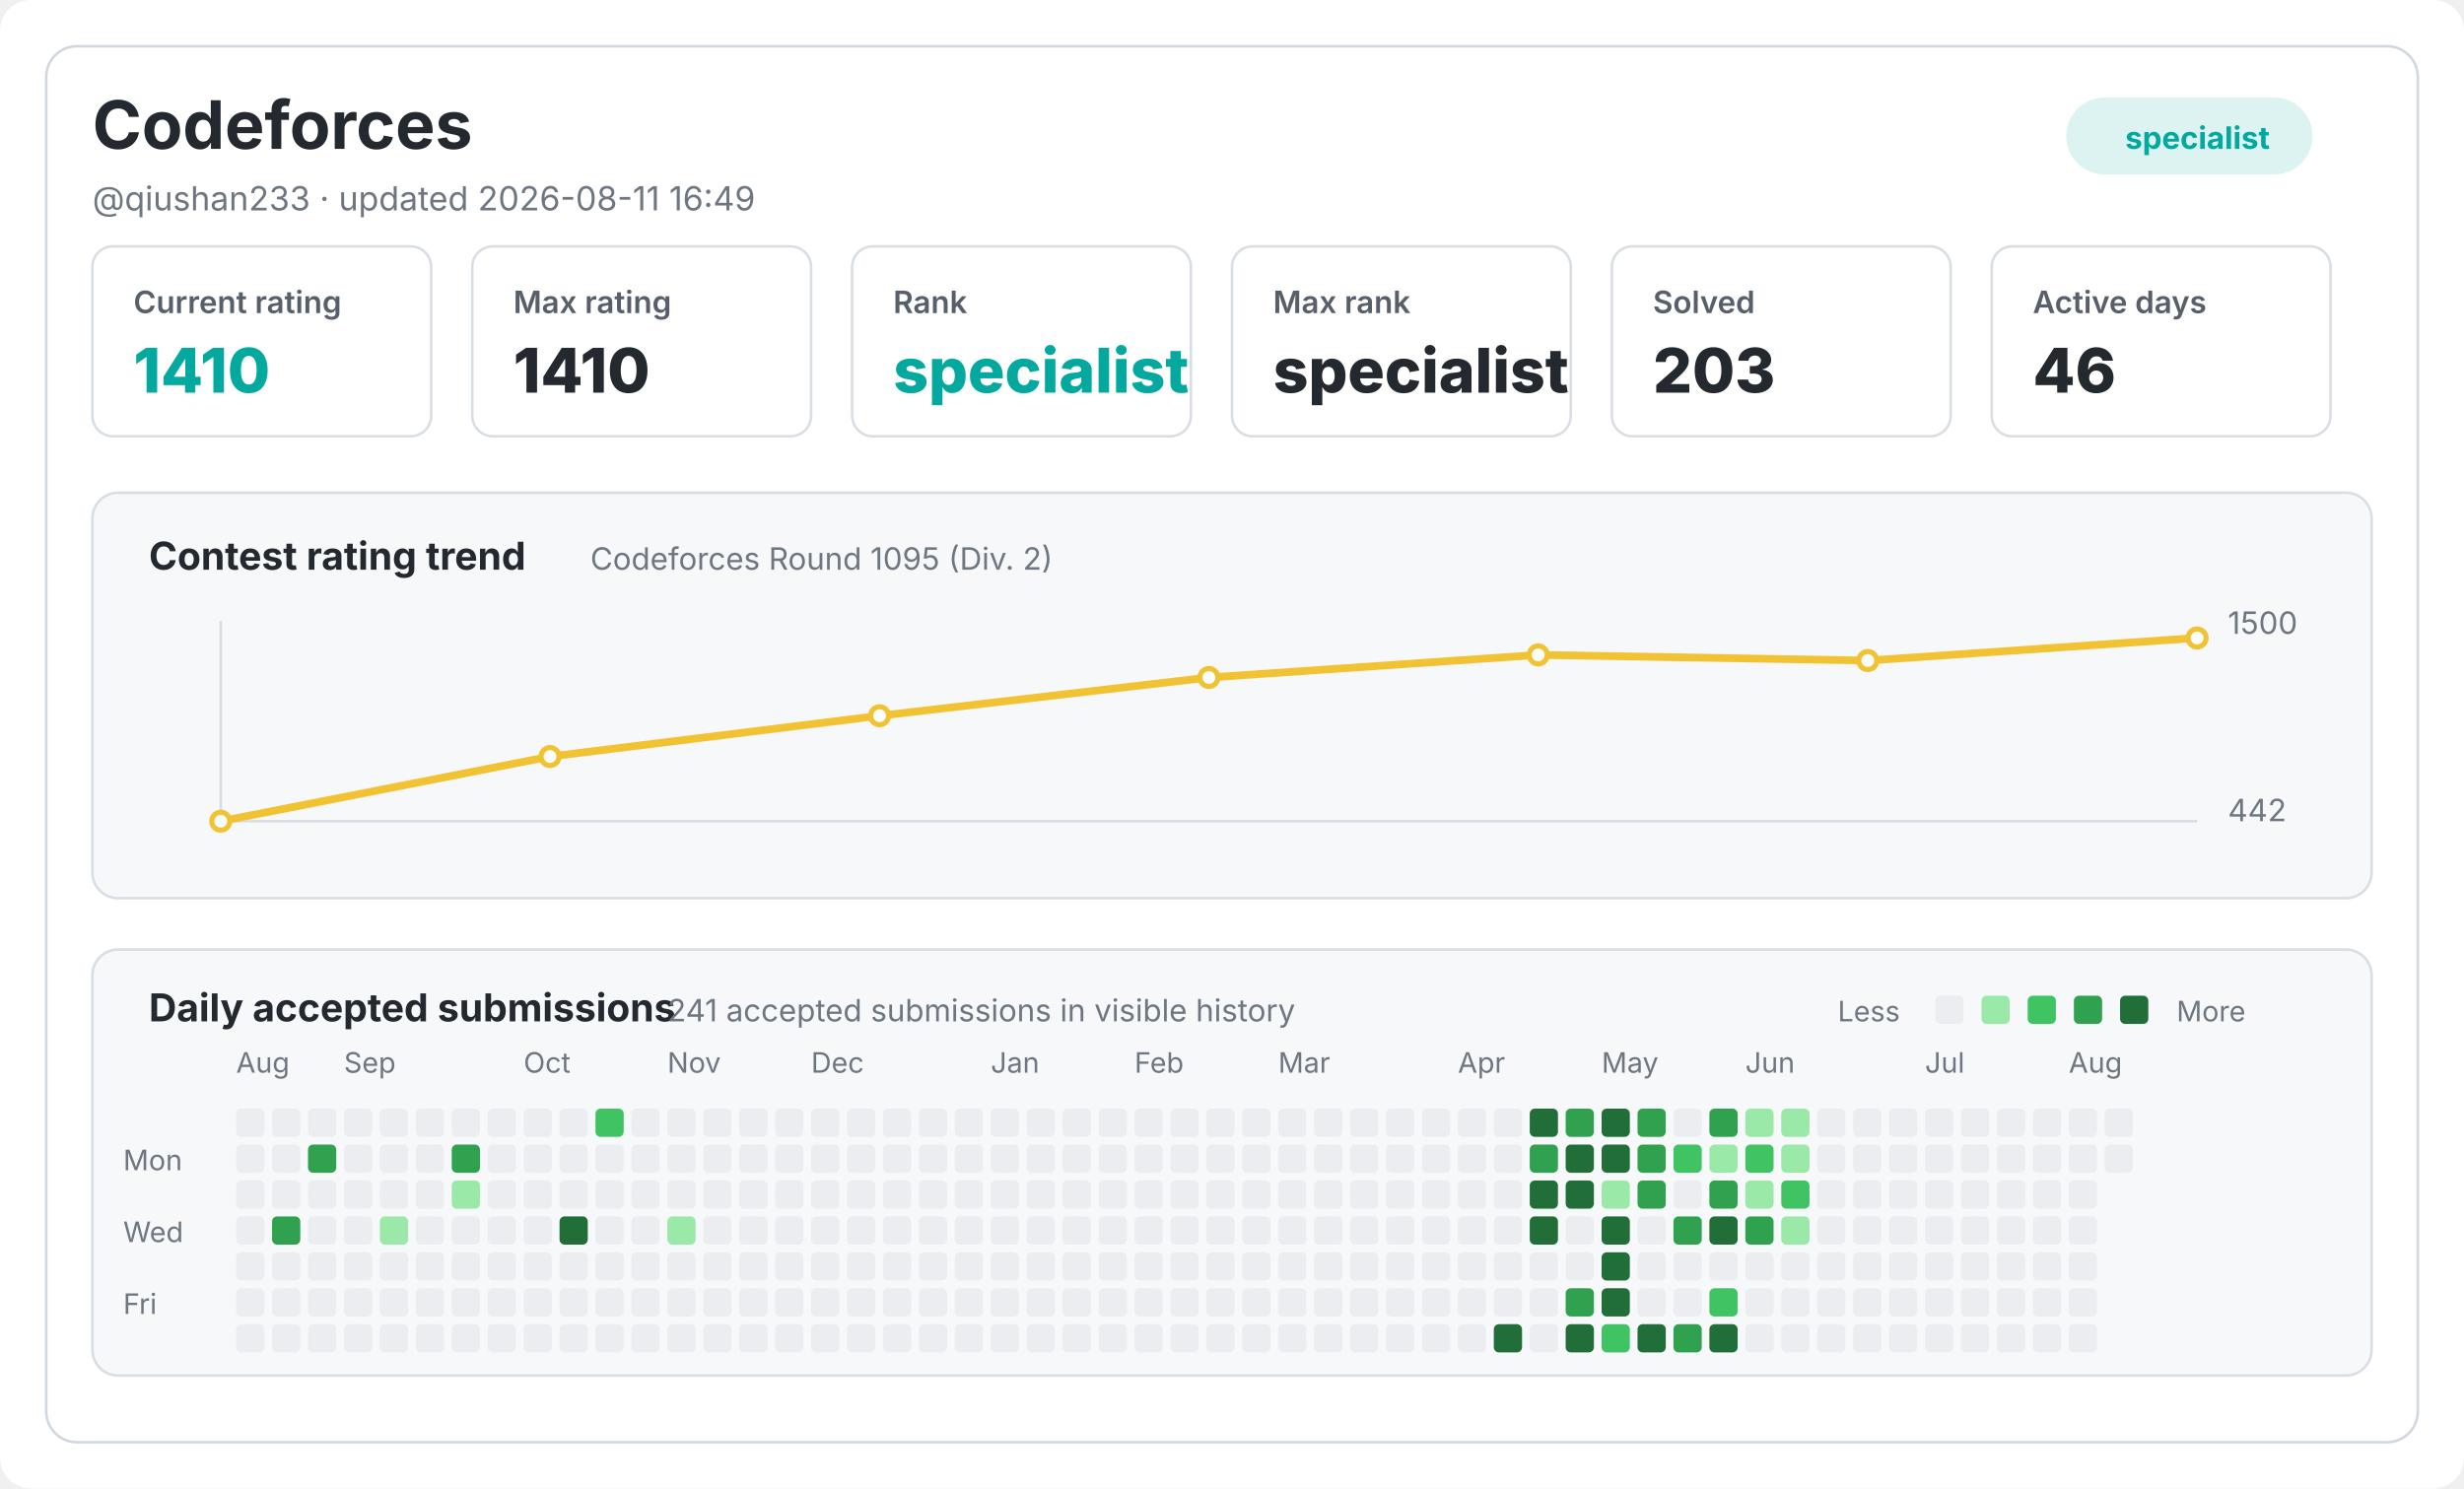
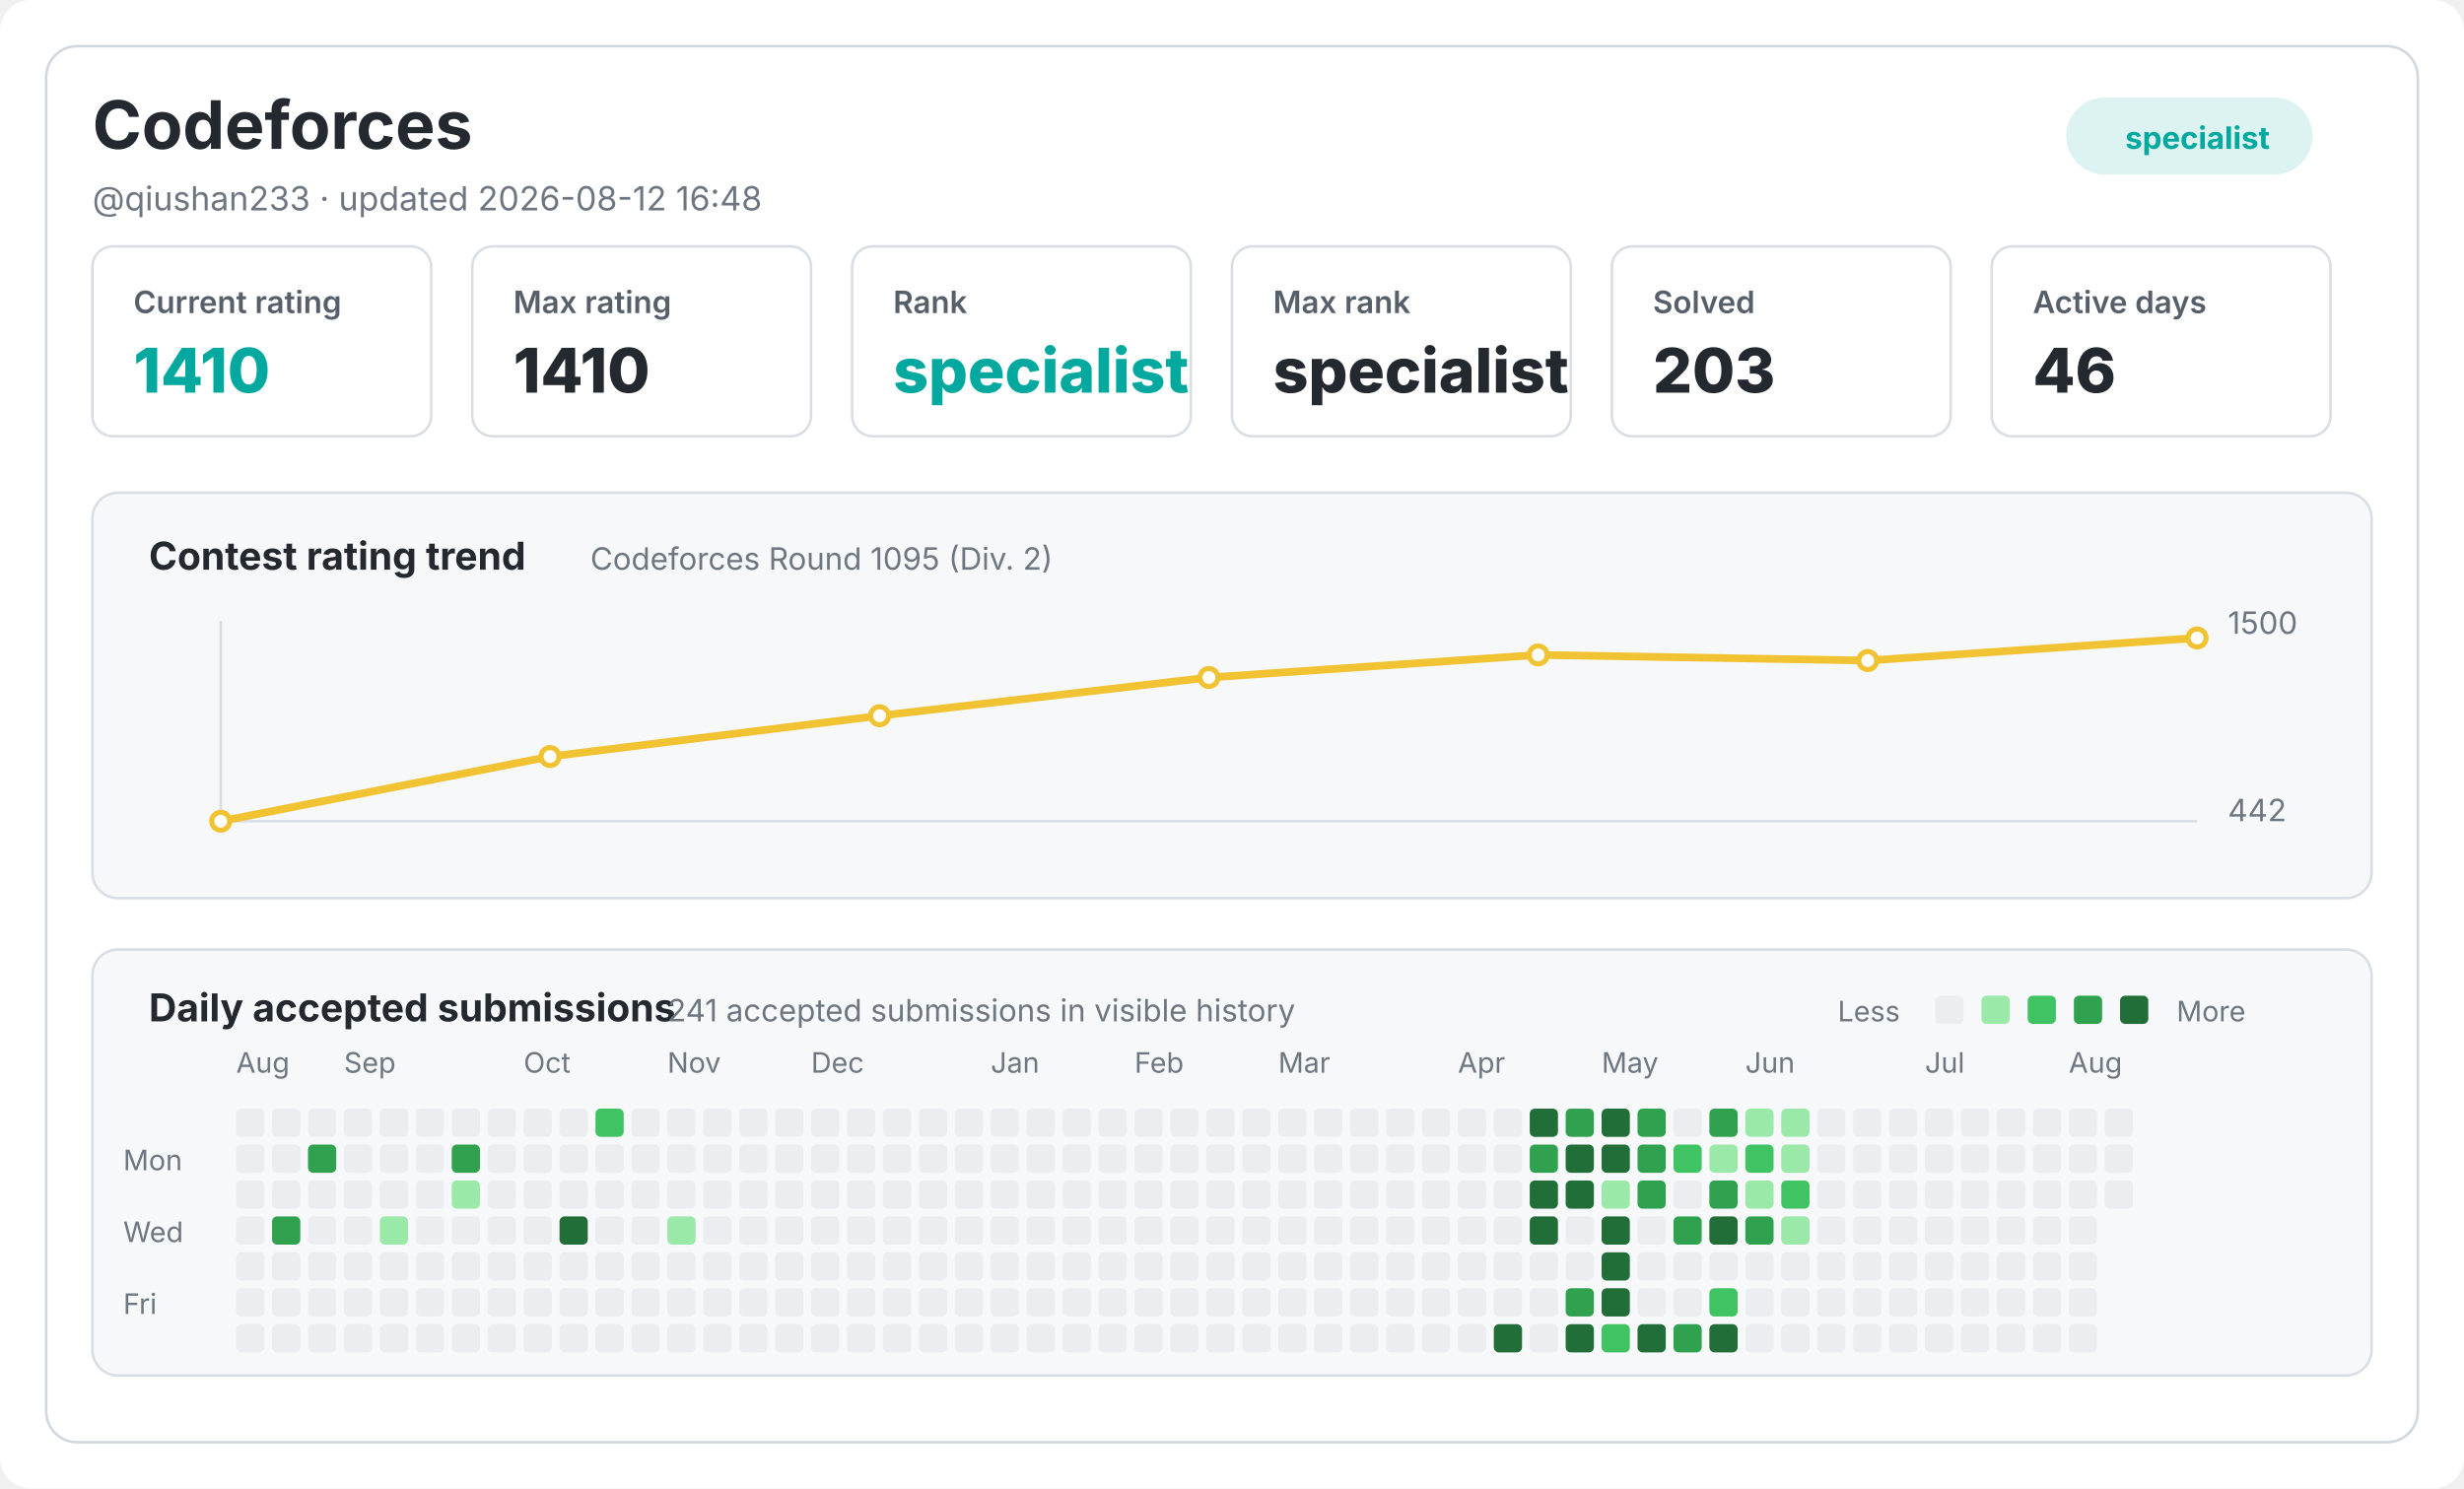
<svg xmlns="http://www.w3.org/2000/svg" width="960" height="580" viewBox="0 0 960 580" role="img" aria-label="Codeforces statistics for qiushan233">
  <style>
  .bg { fill: #ffffff; }
  .shell { fill: #ffffff; stroke: #d0d7de; }
  .soft { fill: #f6f8fa; stroke: #d8dee4; }
  .metric-card { fill: #ffffff; stroke: #d8dee4; }
  .title { font: 700 26px -apple-system,BlinkMacSystemFont,"Segoe UI",sans-serif; fill: #24292f; }
  .subtitle { font: 13px -apple-system,BlinkMacSystemFont,"Segoe UI",sans-serif; fill: #6e7781; }
  .section-title { font: 700 15px -apple-system,BlinkMacSystemFont,"Segoe UI",sans-serif; fill: #24292f; }
  .metric-label { font: 600 12px -apple-system,BlinkMacSystemFont,"Segoe UI",sans-serif; fill: #57606a; }
  .metric-value { font: 800 24px -apple-system,BlinkMacSystemFont,"Segoe UI",sans-serif; fill: #24292f; }
  .muted { font: 12px -apple-system,BlinkMacSystemFont,"Segoe UI",sans-serif; fill: #6e7781; }
  .small { font-size: 11px; }
  .rank { fill: #03a89e; }
  .grid { stroke: #d8dee4; stroke-width: 1; }
  .badge-bg { fill: #03a89e; opacity: 0.14; }
  .badge-text { font: 700 12px -apple-system,BlinkMacSystemFont,"Segoe UI",sans-serif; fill: #03a89e; }
  .heat-cell { cursor: default; transition: stroke 0.12s ease, stroke-width 0.12s ease; }
  .heat-cell:hover { stroke: #0969da; stroke-width: 1.5; }
</style>
  <rect class="bg" width="960" height="580" rx="12" />
  <rect class="shell" x="18" y="18" width="924" height="544" rx="12" />
  <text x="36" y="58" class="title">Codeforces</text>
-   <text x="36" y="82" class="subtitle">@qiushan233 · updated 2026-08-11 16:49</text>
+   <text x="36" y="82" class="subtitle">@qiushan233 · updated 2026-08-12 16:48</text>
  <rect x="805" y="38" width="96" height="30" rx="15" class="badge-bg" />
  <text x="828" y="58" class="badge-text">specialist</text>
  <rect x="36" y="96" width="132" height="74" rx="8" class="metric-card" />
  <text x="52" y="122" class="metric-label">Current rating</text>
  <text x="52" y="153" class="metric-value rank">1410</text>
  <rect x="184" y="96" width="132" height="74" rx="8" class="metric-card" />
  <text x="200" y="122" class="metric-label">Max rating</text>
  <text x="200" y="153" class="metric-value">1410</text>
  <rect x="332" y="96" width="132" height="74" rx="8" class="metric-card" />
  <text x="348" y="122" class="metric-label">Rank</text>
  <text x="348" y="153" class="metric-value rank">specialist</text>
  <rect x="480" y="96" width="132" height="74" rx="8" class="metric-card" />
  <text x="496" y="122" class="metric-label">Max rank</text>
  <text x="496" y="153" class="metric-value">specialist</text>
  <rect x="628" y="96" width="132" height="74" rx="8" class="metric-card" />
  <text x="644" y="122" class="metric-label">Solved</text>
  <text x="644" y="153" class="metric-value">203</text>
  <rect x="776" y="96" width="132" height="74" rx="8" class="metric-card" />
  <text x="792" y="122" class="metric-label">Active days</text>
  <text x="792" y="153" class="metric-value">46</text>
  <rect class="soft" x="36" y="192" width="888" height="158" rx="10" />
  <text x="58" y="222" class="section-title">Contest rating trend</text>
  <text x="230" y="222" class="muted">Codeforces Round 1095 (Div. 2)</text>
  <line x1="86" y1="320" x2="856" y2="320" class="grid" />
  <line x1="86" y1="242" x2="86" y2="320" class="grid" />
  <text x="868" y="247" class="muted">1500</text>
  <text x="868" y="320" class="muted">442</text>
  <polyline points="86.0,320.0 214.3,294.8 342.7,278.9 471.0,264.0 599.3,255.2 727.7,257.4 856.0,248.6" fill="none" stroke="#f1c232" stroke-width="3" stroke-linecap="round" stroke-linejoin="round" />
  <circle cx="86.0" cy="320.0" r="3.5" fill="#fff" stroke="#f1c232" stroke-width="2" />
  <circle cx="214.3" cy="294.8" r="3.5" fill="#fff" stroke="#f1c232" stroke-width="2" />
  <circle cx="342.7" cy="278.9" r="3.5" fill="#fff" stroke="#f1c232" stroke-width="2" />
  <circle cx="471.0" cy="264.0" r="3.5" fill="#fff" stroke="#f1c232" stroke-width="2" />
  <circle cx="599.3" cy="255.2" r="3.5" fill="#fff" stroke="#f1c232" stroke-width="2" />
  <circle cx="727.7" cy="257.4" r="3.5" fill="#fff" stroke="#f1c232" stroke-width="2" />
  <circle cx="856.0" cy="248.6" r="3.5" fill="#fff" stroke="#f1c232" stroke-width="2" />
  <rect class="soft" x="36" y="370" width="888" height="166" rx="10" />
  <text x="58" y="398" class="section-title">Daily accepted submissions</text>
  <text x="260" y="398" class="muted">241 accepted submissions in visible history</text>
  <text x="92" y="418" class="muted small">Aug</text>
  <text x="134" y="418" class="muted small">Sep</text>
  <text x="204" y="418" class="muted small">Oct</text>
  <text x="260" y="418" class="muted small">Nov</text>
  <text x="316" y="418" class="muted small">Dec</text>
  <text x="386" y="418" class="muted small">Jan</text>
  <text x="442" y="418" class="muted small">Feb</text>
  <text x="498" y="418" class="muted small">Mar</text>
  <text x="568" y="418" class="muted small">Apr</text>
  <text x="624" y="418" class="muted small">May</text>
  <text x="680" y="418" class="muted small">Jun</text>
  <text x="750" y="418" class="muted small">Jul</text>
  <text x="806" y="418" class="muted small">Aug</text>
  <text x="48" y="456" class="muted small">Mon</text>
  <text x="48" y="484" class="muted small">Wed</text>
  <text x="48" y="512" class="muted small">Fri</text>
  <rect class="heat-cell" x="92" y="432" width="11" height="11" rx="2" fill="#ebedf0" />
  <rect class="heat-cell" x="92" y="446" width="11" height="11" rx="2" fill="#ebedf0" />
  <rect class="heat-cell" x="92" y="460" width="11" height="11" rx="2" fill="#ebedf0" />
  <rect class="heat-cell" x="92" y="474" width="11" height="11" rx="2" fill="#ebedf0" />
  <rect class="heat-cell" x="92" y="488" width="11" height="11" rx="2" fill="#ebedf0" />
  <rect class="heat-cell" x="92" y="502" width="11" height="11" rx="2" fill="#ebedf0" />
  <rect class="heat-cell" x="92" y="516" width="11" height="11" rx="2" fill="#ebedf0" />
  <rect class="heat-cell" x="106" y="432" width="11" height="11" rx="2" fill="#ebedf0" />
  <rect class="heat-cell" x="106" y="446" width="11" height="11" rx="2" fill="#ebedf0" />
  <rect class="heat-cell" x="106" y="460" width="11" height="11" rx="2" fill="#ebedf0" />
  <rect class="heat-cell" x="106" y="474" width="11" height="11" rx="2" fill="#30a14e" />
  <rect class="heat-cell" x="106" y="488" width="11" height="11" rx="2" fill="#ebedf0" />
  <rect class="heat-cell" x="106" y="502" width="11" height="11" rx="2" fill="#ebedf0" />
  <rect class="heat-cell" x="106" y="516" width="11" height="11" rx="2" fill="#ebedf0" />
  <rect class="heat-cell" x="120" y="432" width="11" height="11" rx="2" fill="#ebedf0" />
  <rect class="heat-cell" x="120" y="446" width="11" height="11" rx="2" fill="#30a14e" />
  <rect class="heat-cell" x="120" y="460" width="11" height="11" rx="2" fill="#ebedf0" />
  <rect class="heat-cell" x="120" y="474" width="11" height="11" rx="2" fill="#ebedf0" />
  <rect class="heat-cell" x="120" y="488" width="11" height="11" rx="2" fill="#ebedf0" />
  <rect class="heat-cell" x="120" y="502" width="11" height="11" rx="2" fill="#ebedf0" />
  <rect class="heat-cell" x="120" y="516" width="11" height="11" rx="2" fill="#ebedf0" />
  <rect class="heat-cell" x="134" y="432" width="11" height="11" rx="2" fill="#ebedf0" />
  <rect class="heat-cell" x="134" y="446" width="11" height="11" rx="2" fill="#ebedf0" />
  <rect class="heat-cell" x="134" y="460" width="11" height="11" rx="2" fill="#ebedf0" />
  <rect class="heat-cell" x="134" y="474" width="11" height="11" rx="2" fill="#ebedf0" />
  <rect class="heat-cell" x="134" y="488" width="11" height="11" rx="2" fill="#ebedf0" />
  <rect class="heat-cell" x="134" y="502" width="11" height="11" rx="2" fill="#ebedf0" />
  <rect class="heat-cell" x="134" y="516" width="11" height="11" rx="2" fill="#ebedf0" />
  <rect class="heat-cell" x="148" y="432" width="11" height="11" rx="2" fill="#ebedf0" />
  <rect class="heat-cell" x="148" y="446" width="11" height="11" rx="2" fill="#ebedf0" />
  <rect class="heat-cell" x="148" y="460" width="11" height="11" rx="2" fill="#ebedf0" />
  <rect class="heat-cell" x="148" y="474" width="11" height="11" rx="2" fill="#9be9a8" />
  <rect class="heat-cell" x="148" y="488" width="11" height="11" rx="2" fill="#ebedf0" />
  <rect class="heat-cell" x="148" y="502" width="11" height="11" rx="2" fill="#ebedf0" />
  <rect class="heat-cell" x="148" y="516" width="11" height="11" rx="2" fill="#ebedf0" />
  <rect class="heat-cell" x="162" y="432" width="11" height="11" rx="2" fill="#ebedf0" />
  <rect class="heat-cell" x="162" y="446" width="11" height="11" rx="2" fill="#ebedf0" />
  <rect class="heat-cell" x="162" y="460" width="11" height="11" rx="2" fill="#ebedf0" />
  <rect class="heat-cell" x="162" y="474" width="11" height="11" rx="2" fill="#ebedf0" />
  <rect class="heat-cell" x="162" y="488" width="11" height="11" rx="2" fill="#ebedf0" />
  <rect class="heat-cell" x="162" y="502" width="11" height="11" rx="2" fill="#ebedf0" />
  <rect class="heat-cell" x="162" y="516" width="11" height="11" rx="2" fill="#ebedf0" />
  <rect class="heat-cell" x="176" y="432" width="11" height="11" rx="2" fill="#ebedf0" />
  <rect class="heat-cell" x="176" y="446" width="11" height="11" rx="2" fill="#30a14e" />
  <rect class="heat-cell" x="176" y="460" width="11" height="11" rx="2" fill="#9be9a8" />
  <rect class="heat-cell" x="176" y="474" width="11" height="11" rx="2" fill="#ebedf0" />
  <rect class="heat-cell" x="176" y="488" width="11" height="11" rx="2" fill="#ebedf0" />
  <rect class="heat-cell" x="176" y="502" width="11" height="11" rx="2" fill="#ebedf0" />
  <rect class="heat-cell" x="176" y="516" width="11" height="11" rx="2" fill="#ebedf0" />
  <rect class="heat-cell" x="190" y="432" width="11" height="11" rx="2" fill="#ebedf0" />
  <rect class="heat-cell" x="190" y="446" width="11" height="11" rx="2" fill="#ebedf0" />
  <rect class="heat-cell" x="190" y="460" width="11" height="11" rx="2" fill="#ebedf0" />
  <rect class="heat-cell" x="190" y="474" width="11" height="11" rx="2" fill="#ebedf0" />
  <rect class="heat-cell" x="190" y="488" width="11" height="11" rx="2" fill="#ebedf0" />
  <rect class="heat-cell" x="190" y="502" width="11" height="11" rx="2" fill="#ebedf0" />
  <rect class="heat-cell" x="190" y="516" width="11" height="11" rx="2" fill="#ebedf0" />
  <rect class="heat-cell" x="204" y="432" width="11" height="11" rx="2" fill="#ebedf0" />
  <rect class="heat-cell" x="204" y="446" width="11" height="11" rx="2" fill="#ebedf0" />
  <rect class="heat-cell" x="204" y="460" width="11" height="11" rx="2" fill="#ebedf0" />
  <rect class="heat-cell" x="204" y="474" width="11" height="11" rx="2" fill="#ebedf0" />
  <rect class="heat-cell" x="204" y="488" width="11" height="11" rx="2" fill="#ebedf0" />
  <rect class="heat-cell" x="204" y="502" width="11" height="11" rx="2" fill="#ebedf0" />
  <rect class="heat-cell" x="204" y="516" width="11" height="11" rx="2" fill="#ebedf0" />
  <rect class="heat-cell" x="218" y="432" width="11" height="11" rx="2" fill="#ebedf0" />
  <rect class="heat-cell" x="218" y="446" width="11" height="11" rx="2" fill="#ebedf0" />
  <rect class="heat-cell" x="218" y="460" width="11" height="11" rx="2" fill="#ebedf0" />
  <rect class="heat-cell" x="218" y="474" width="11" height="11" rx="2" fill="#216e39" />
  <rect class="heat-cell" x="218" y="488" width="11" height="11" rx="2" fill="#ebedf0" />
  <rect class="heat-cell" x="218" y="502" width="11" height="11" rx="2" fill="#ebedf0" />
  <rect class="heat-cell" x="218" y="516" width="11" height="11" rx="2" fill="#ebedf0" />
  <rect class="heat-cell" x="232" y="432" width="11" height="11" rx="2" fill="#40c463" />
  <rect class="heat-cell" x="232" y="446" width="11" height="11" rx="2" fill="#ebedf0" />
  <rect class="heat-cell" x="232" y="460" width="11" height="11" rx="2" fill="#ebedf0" />
  <rect class="heat-cell" x="232" y="474" width="11" height="11" rx="2" fill="#ebedf0" />
  <rect class="heat-cell" x="232" y="488" width="11" height="11" rx="2" fill="#ebedf0" />
  <rect class="heat-cell" x="232" y="502" width="11" height="11" rx="2" fill="#ebedf0" />
  <rect class="heat-cell" x="232" y="516" width="11" height="11" rx="2" fill="#ebedf0" />
  <rect class="heat-cell" x="246" y="432" width="11" height="11" rx="2" fill="#ebedf0" />
  <rect class="heat-cell" x="246" y="446" width="11" height="11" rx="2" fill="#ebedf0" />
  <rect class="heat-cell" x="246" y="460" width="11" height="11" rx="2" fill="#ebedf0" />
  <rect class="heat-cell" x="246" y="474" width="11" height="11" rx="2" fill="#ebedf0" />
  <rect class="heat-cell" x="246" y="488" width="11" height="11" rx="2" fill="#ebedf0" />
  <rect class="heat-cell" x="246" y="502" width="11" height="11" rx="2" fill="#ebedf0" />
  <rect class="heat-cell" x="246" y="516" width="11" height="11" rx="2" fill="#ebedf0" />
  <rect class="heat-cell" x="260" y="432" width="11" height="11" rx="2" fill="#ebedf0" />
  <rect class="heat-cell" x="260" y="446" width="11" height="11" rx="2" fill="#ebedf0" />
  <rect class="heat-cell" x="260" y="460" width="11" height="11" rx="2" fill="#ebedf0" />
  <rect class="heat-cell" x="260" y="474" width="11" height="11" rx="2" fill="#9be9a8" />
  <rect class="heat-cell" x="260" y="488" width="11" height="11" rx="2" fill="#ebedf0" />
  <rect class="heat-cell" x="260" y="502" width="11" height="11" rx="2" fill="#ebedf0" />
  <rect class="heat-cell" x="260" y="516" width="11" height="11" rx="2" fill="#ebedf0" />
  <rect class="heat-cell" x="274" y="432" width="11" height="11" rx="2" fill="#ebedf0" />
  <rect class="heat-cell" x="274" y="446" width="11" height="11" rx="2" fill="#ebedf0" />
  <rect class="heat-cell" x="274" y="460" width="11" height="11" rx="2" fill="#ebedf0" />
  <rect class="heat-cell" x="274" y="474" width="11" height="11" rx="2" fill="#ebedf0" />
  <rect class="heat-cell" x="274" y="488" width="11" height="11" rx="2" fill="#ebedf0" />
  <rect class="heat-cell" x="274" y="502" width="11" height="11" rx="2" fill="#ebedf0" />
  <rect class="heat-cell" x="274" y="516" width="11" height="11" rx="2" fill="#ebedf0" />
  <rect class="heat-cell" x="288" y="432" width="11" height="11" rx="2" fill="#ebedf0" />
  <rect class="heat-cell" x="288" y="446" width="11" height="11" rx="2" fill="#ebedf0" />
  <rect class="heat-cell" x="288" y="460" width="11" height="11" rx="2" fill="#ebedf0" />
  <rect class="heat-cell" x="288" y="474" width="11" height="11" rx="2" fill="#ebedf0" />
  <rect class="heat-cell" x="288" y="488" width="11" height="11" rx="2" fill="#ebedf0" />
  <rect class="heat-cell" x="288" y="502" width="11" height="11" rx="2" fill="#ebedf0" />
  <rect class="heat-cell" x="288" y="516" width="11" height="11" rx="2" fill="#ebedf0" />
  <rect class="heat-cell" x="302" y="432" width="11" height="11" rx="2" fill="#ebedf0" />
  <rect class="heat-cell" x="302" y="446" width="11" height="11" rx="2" fill="#ebedf0" />
  <rect class="heat-cell" x="302" y="460" width="11" height="11" rx="2" fill="#ebedf0" />
  <rect class="heat-cell" x="302" y="474" width="11" height="11" rx="2" fill="#ebedf0" />
  <rect class="heat-cell" x="302" y="488" width="11" height="11" rx="2" fill="#ebedf0" />
  <rect class="heat-cell" x="302" y="502" width="11" height="11" rx="2" fill="#ebedf0" />
  <rect class="heat-cell" x="302" y="516" width="11" height="11" rx="2" fill="#ebedf0" />
  <rect class="heat-cell" x="316" y="432" width="11" height="11" rx="2" fill="#ebedf0" />
  <rect class="heat-cell" x="316" y="446" width="11" height="11" rx="2" fill="#ebedf0" />
  <rect class="heat-cell" x="316" y="460" width="11" height="11" rx="2" fill="#ebedf0" />
  <rect class="heat-cell" x="316" y="474" width="11" height="11" rx="2" fill="#ebedf0" />
  <rect class="heat-cell" x="316" y="488" width="11" height="11" rx="2" fill="#ebedf0" />
  <rect class="heat-cell" x="316" y="502" width="11" height="11" rx="2" fill="#ebedf0" />
  <rect class="heat-cell" x="316" y="516" width="11" height="11" rx="2" fill="#ebedf0" />
  <rect class="heat-cell" x="330" y="432" width="11" height="11" rx="2" fill="#ebedf0" />
  <rect class="heat-cell" x="330" y="446" width="11" height="11" rx="2" fill="#ebedf0" />
  <rect class="heat-cell" x="330" y="460" width="11" height="11" rx="2" fill="#ebedf0" />
  <rect class="heat-cell" x="330" y="474" width="11" height="11" rx="2" fill="#ebedf0" />
  <rect class="heat-cell" x="330" y="488" width="11" height="11" rx="2" fill="#ebedf0" />
  <rect class="heat-cell" x="330" y="502" width="11" height="11" rx="2" fill="#ebedf0" />
  <rect class="heat-cell" x="330" y="516" width="11" height="11" rx="2" fill="#ebedf0" />
  <rect class="heat-cell" x="344" y="432" width="11" height="11" rx="2" fill="#ebedf0" />
  <rect class="heat-cell" x="344" y="446" width="11" height="11" rx="2" fill="#ebedf0" />
  <rect class="heat-cell" x="344" y="460" width="11" height="11" rx="2" fill="#ebedf0" />
  <rect class="heat-cell" x="344" y="474" width="11" height="11" rx="2" fill="#ebedf0" />
  <rect class="heat-cell" x="344" y="488" width="11" height="11" rx="2" fill="#ebedf0" />
  <rect class="heat-cell" x="344" y="502" width="11" height="11" rx="2" fill="#ebedf0" />
  <rect class="heat-cell" x="344" y="516" width="11" height="11" rx="2" fill="#ebedf0" />
  <rect class="heat-cell" x="358" y="432" width="11" height="11" rx="2" fill="#ebedf0" />
  <rect class="heat-cell" x="358" y="446" width="11" height="11" rx="2" fill="#ebedf0" />
  <rect class="heat-cell" x="358" y="460" width="11" height="11" rx="2" fill="#ebedf0" />
  <rect class="heat-cell" x="358" y="474" width="11" height="11" rx="2" fill="#ebedf0" />
  <rect class="heat-cell" x="358" y="488" width="11" height="11" rx="2" fill="#ebedf0" />
  <rect class="heat-cell" x="358" y="502" width="11" height="11" rx="2" fill="#ebedf0" />
  <rect class="heat-cell" x="358" y="516" width="11" height="11" rx="2" fill="#ebedf0" />
  <rect class="heat-cell" x="372" y="432" width="11" height="11" rx="2" fill="#ebedf0" />
  <rect class="heat-cell" x="372" y="446" width="11" height="11" rx="2" fill="#ebedf0" />
  <rect class="heat-cell" x="372" y="460" width="11" height="11" rx="2" fill="#ebedf0" />
  <rect class="heat-cell" x="372" y="474" width="11" height="11" rx="2" fill="#ebedf0" />
  <rect class="heat-cell" x="372" y="488" width="11" height="11" rx="2" fill="#ebedf0" />
  <rect class="heat-cell" x="372" y="502" width="11" height="11" rx="2" fill="#ebedf0" />
  <rect class="heat-cell" x="372" y="516" width="11" height="11" rx="2" fill="#ebedf0" />
  <rect class="heat-cell" x="386" y="432" width="11" height="11" rx="2" fill="#ebedf0" />
  <rect class="heat-cell" x="386" y="446" width="11" height="11" rx="2" fill="#ebedf0" />
  <rect class="heat-cell" x="386" y="460" width="11" height="11" rx="2" fill="#ebedf0" />
  <rect class="heat-cell" x="386" y="474" width="11" height="11" rx="2" fill="#ebedf0" />
  <rect class="heat-cell" x="386" y="488" width="11" height="11" rx="2" fill="#ebedf0" />
  <rect class="heat-cell" x="386" y="502" width="11" height="11" rx="2" fill="#ebedf0" />
  <rect class="heat-cell" x="386" y="516" width="11" height="11" rx="2" fill="#ebedf0" />
  <rect class="heat-cell" x="400" y="432" width="11" height="11" rx="2" fill="#ebedf0" />
  <rect class="heat-cell" x="400" y="446" width="11" height="11" rx="2" fill="#ebedf0" />
  <rect class="heat-cell" x="400" y="460" width="11" height="11" rx="2" fill="#ebedf0" />
  <rect class="heat-cell" x="400" y="474" width="11" height="11" rx="2" fill="#ebedf0" />
  <rect class="heat-cell" x="400" y="488" width="11" height="11" rx="2" fill="#ebedf0" />
  <rect class="heat-cell" x="400" y="502" width="11" height="11" rx="2" fill="#ebedf0" />
  <rect class="heat-cell" x="400" y="516" width="11" height="11" rx="2" fill="#ebedf0" />
  <rect class="heat-cell" x="414" y="432" width="11" height="11" rx="2" fill="#ebedf0" />
  <rect class="heat-cell" x="414" y="446" width="11" height="11" rx="2" fill="#ebedf0" />
  <rect class="heat-cell" x="414" y="460" width="11" height="11" rx="2" fill="#ebedf0" />
  <rect class="heat-cell" x="414" y="474" width="11" height="11" rx="2" fill="#ebedf0" />
  <rect class="heat-cell" x="414" y="488" width="11" height="11" rx="2" fill="#ebedf0" />
  <rect class="heat-cell" x="414" y="502" width="11" height="11" rx="2" fill="#ebedf0" />
  <rect class="heat-cell" x="414" y="516" width="11" height="11" rx="2" fill="#ebedf0" />
  <rect class="heat-cell" x="428" y="432" width="11" height="11" rx="2" fill="#ebedf0" />
  <rect class="heat-cell" x="428" y="446" width="11" height="11" rx="2" fill="#ebedf0" />
  <rect class="heat-cell" x="428" y="460" width="11" height="11" rx="2" fill="#ebedf0" />
  <rect class="heat-cell" x="428" y="474" width="11" height="11" rx="2" fill="#ebedf0" />
  <rect class="heat-cell" x="428" y="488" width="11" height="11" rx="2" fill="#ebedf0" />
  <rect class="heat-cell" x="428" y="502" width="11" height="11" rx="2" fill="#ebedf0" />
  <rect class="heat-cell" x="428" y="516" width="11" height="11" rx="2" fill="#ebedf0" />
  <rect class="heat-cell" x="442" y="432" width="11" height="11" rx="2" fill="#ebedf0" />
  <rect class="heat-cell" x="442" y="446" width="11" height="11" rx="2" fill="#ebedf0" />
  <rect class="heat-cell" x="442" y="460" width="11" height="11" rx="2" fill="#ebedf0" />
  <rect class="heat-cell" x="442" y="474" width="11" height="11" rx="2" fill="#ebedf0" />
  <rect class="heat-cell" x="442" y="488" width="11" height="11" rx="2" fill="#ebedf0" />
  <rect class="heat-cell" x="442" y="502" width="11" height="11" rx="2" fill="#ebedf0" />
  <rect class="heat-cell" x="442" y="516" width="11" height="11" rx="2" fill="#ebedf0" />
  <rect class="heat-cell" x="456" y="432" width="11" height="11" rx="2" fill="#ebedf0" />
  <rect class="heat-cell" x="456" y="446" width="11" height="11" rx="2" fill="#ebedf0" />
  <rect class="heat-cell" x="456" y="460" width="11" height="11" rx="2" fill="#ebedf0" />
  <rect class="heat-cell" x="456" y="474" width="11" height="11" rx="2" fill="#ebedf0" />
  <rect class="heat-cell" x="456" y="488" width="11" height="11" rx="2" fill="#ebedf0" />
  <rect class="heat-cell" x="456" y="502" width="11" height="11" rx="2" fill="#ebedf0" />
  <rect class="heat-cell" x="456" y="516" width="11" height="11" rx="2" fill="#ebedf0" />
  <rect class="heat-cell" x="470" y="432" width="11" height="11" rx="2" fill="#ebedf0" />
  <rect class="heat-cell" x="470" y="446" width="11" height="11" rx="2" fill="#ebedf0" />
  <rect class="heat-cell" x="470" y="460" width="11" height="11" rx="2" fill="#ebedf0" />
  <rect class="heat-cell" x="470" y="474" width="11" height="11" rx="2" fill="#ebedf0" />
  <rect class="heat-cell" x="470" y="488" width="11" height="11" rx="2" fill="#ebedf0" />
  <rect class="heat-cell" x="470" y="502" width="11" height="11" rx="2" fill="#ebedf0" />
  <rect class="heat-cell" x="470" y="516" width="11" height="11" rx="2" fill="#ebedf0" />
  <rect class="heat-cell" x="484" y="432" width="11" height="11" rx="2" fill="#ebedf0" />
  <rect class="heat-cell" x="484" y="446" width="11" height="11" rx="2" fill="#ebedf0" />
  <rect class="heat-cell" x="484" y="460" width="11" height="11" rx="2" fill="#ebedf0" />
  <rect class="heat-cell" x="484" y="474" width="11" height="11" rx="2" fill="#ebedf0" />
  <rect class="heat-cell" x="484" y="488" width="11" height="11" rx="2" fill="#ebedf0" />
  <rect class="heat-cell" x="484" y="502" width="11" height="11" rx="2" fill="#ebedf0" />
  <rect class="heat-cell" x="484" y="516" width="11" height="11" rx="2" fill="#ebedf0" />
  <rect class="heat-cell" x="498" y="432" width="11" height="11" rx="2" fill="#ebedf0" />
  <rect class="heat-cell" x="498" y="446" width="11" height="11" rx="2" fill="#ebedf0" />
  <rect class="heat-cell" x="498" y="460" width="11" height="11" rx="2" fill="#ebedf0" />
  <rect class="heat-cell" x="498" y="474" width="11" height="11" rx="2" fill="#ebedf0" />
  <rect class="heat-cell" x="498" y="488" width="11" height="11" rx="2" fill="#ebedf0" />
  <rect class="heat-cell" x="498" y="502" width="11" height="11" rx="2" fill="#ebedf0" />
  <rect class="heat-cell" x="498" y="516" width="11" height="11" rx="2" fill="#ebedf0" />
  <rect class="heat-cell" x="512" y="432" width="11" height="11" rx="2" fill="#ebedf0" />
  <rect class="heat-cell" x="512" y="446" width="11" height="11" rx="2" fill="#ebedf0" />
  <rect class="heat-cell" x="512" y="460" width="11" height="11" rx="2" fill="#ebedf0" />
  <rect class="heat-cell" x="512" y="474" width="11" height="11" rx="2" fill="#ebedf0" />
  <rect class="heat-cell" x="512" y="488" width="11" height="11" rx="2" fill="#ebedf0" />
  <rect class="heat-cell" x="512" y="502" width="11" height="11" rx="2" fill="#ebedf0" />
  <rect class="heat-cell" x="512" y="516" width="11" height="11" rx="2" fill="#ebedf0" />
  <rect class="heat-cell" x="526" y="432" width="11" height="11" rx="2" fill="#ebedf0" />
  <rect class="heat-cell" x="526" y="446" width="11" height="11" rx="2" fill="#ebedf0" />
  <rect class="heat-cell" x="526" y="460" width="11" height="11" rx="2" fill="#ebedf0" />
  <rect class="heat-cell" x="526" y="474" width="11" height="11" rx="2" fill="#ebedf0" />
  <rect class="heat-cell" x="526" y="488" width="11" height="11" rx="2" fill="#ebedf0" />
  <rect class="heat-cell" x="526" y="502" width="11" height="11" rx="2" fill="#ebedf0" />
  <rect class="heat-cell" x="526" y="516" width="11" height="11" rx="2" fill="#ebedf0" />
  <rect class="heat-cell" x="540" y="432" width="11" height="11" rx="2" fill="#ebedf0" />
  <rect class="heat-cell" x="540" y="446" width="11" height="11" rx="2" fill="#ebedf0" />
  <rect class="heat-cell" x="540" y="460" width="11" height="11" rx="2" fill="#ebedf0" />
  <rect class="heat-cell" x="540" y="474" width="11" height="11" rx="2" fill="#ebedf0" />
  <rect class="heat-cell" x="540" y="488" width="11" height="11" rx="2" fill="#ebedf0" />
  <rect class="heat-cell" x="540" y="502" width="11" height="11" rx="2" fill="#ebedf0" />
  <rect class="heat-cell" x="540" y="516" width="11" height="11" rx="2" fill="#ebedf0" />
  <rect class="heat-cell" x="554" y="432" width="11" height="11" rx="2" fill="#ebedf0" />
  <rect class="heat-cell" x="554" y="446" width="11" height="11" rx="2" fill="#ebedf0" />
  <rect class="heat-cell" x="554" y="460" width="11" height="11" rx="2" fill="#ebedf0" />
  <rect class="heat-cell" x="554" y="474" width="11" height="11" rx="2" fill="#ebedf0" />
  <rect class="heat-cell" x="554" y="488" width="11" height="11" rx="2" fill="#ebedf0" />
  <rect class="heat-cell" x="554" y="502" width="11" height="11" rx="2" fill="#ebedf0" />
  <rect class="heat-cell" x="554" y="516" width="11" height="11" rx="2" fill="#ebedf0" />
  <rect class="heat-cell" x="568" y="432" width="11" height="11" rx="2" fill="#ebedf0" />
  <rect class="heat-cell" x="568" y="446" width="11" height="11" rx="2" fill="#ebedf0" />
  <rect class="heat-cell" x="568" y="460" width="11" height="11" rx="2" fill="#ebedf0" />
  <rect class="heat-cell" x="568" y="474" width="11" height="11" rx="2" fill="#ebedf0" />
  <rect class="heat-cell" x="568" y="488" width="11" height="11" rx="2" fill="#ebedf0" />
  <rect class="heat-cell" x="568" y="502" width="11" height="11" rx="2" fill="#ebedf0" />
  <rect class="heat-cell" x="568" y="516" width="11" height="11" rx="2" fill="#ebedf0" />
  <rect class="heat-cell" x="582" y="432" width="11" height="11" rx="2" fill="#ebedf0" />
  <rect class="heat-cell" x="582" y="446" width="11" height="11" rx="2" fill="#ebedf0" />
  <rect class="heat-cell" x="582" y="460" width="11" height="11" rx="2" fill="#ebedf0" />
  <rect class="heat-cell" x="582" y="474" width="11" height="11" rx="2" fill="#ebedf0" />
  <rect class="heat-cell" x="582" y="488" width="11" height="11" rx="2" fill="#ebedf0" />
  <rect class="heat-cell" x="582" y="502" width="11" height="11" rx="2" fill="#ebedf0" />
  <rect class="heat-cell" x="582" y="516" width="11" height="11" rx="2" fill="#216e39" />
  <rect class="heat-cell" x="596" y="432" width="11" height="11" rx="2" fill="#216e39" />
  <rect class="heat-cell" x="596" y="446" width="11" height="11" rx="2" fill="#30a14e" />
  <rect class="heat-cell" x="596" y="460" width="11" height="11" rx="2" fill="#216e39" />
  <rect class="heat-cell" x="596" y="474" width="11" height="11" rx="2" fill="#216e39" />
  <rect class="heat-cell" x="596" y="488" width="11" height="11" rx="2" fill="#ebedf0" />
  <rect class="heat-cell" x="596" y="502" width="11" height="11" rx="2" fill="#ebedf0" />
  <rect class="heat-cell" x="596" y="516" width="11" height="11" rx="2" fill="#ebedf0" />
  <rect class="heat-cell" x="610" y="432" width="11" height="11" rx="2" fill="#30a14e" />
  <rect class="heat-cell" x="610" y="446" width="11" height="11" rx="2" fill="#216e39" />
  <rect class="heat-cell" x="610" y="460" width="11" height="11" rx="2" fill="#216e39" />
  <rect class="heat-cell" x="610" y="474" width="11" height="11" rx="2" fill="#ebedf0" />
  <rect class="heat-cell" x="610" y="488" width="11" height="11" rx="2" fill="#ebedf0" />
  <rect class="heat-cell" x="610" y="502" width="11" height="11" rx="2" fill="#30a14e" />
  <rect class="heat-cell" x="610" y="516" width="11" height="11" rx="2" fill="#216e39" />
  <rect class="heat-cell" x="624" y="432" width="11" height="11" rx="2" fill="#216e39" />
  <rect class="heat-cell" x="624" y="446" width="11" height="11" rx="2" fill="#216e39" />
  <rect class="heat-cell" x="624" y="460" width="11" height="11" rx="2" fill="#9be9a8" />
  <rect class="heat-cell" x="624" y="474" width="11" height="11" rx="2" fill="#216e39" />
  <rect class="heat-cell" x="624" y="488" width="11" height="11" rx="2" fill="#216e39" />
  <rect class="heat-cell" x="624" y="502" width="11" height="11" rx="2" fill="#216e39" />
  <rect class="heat-cell" x="624" y="516" width="11" height="11" rx="2" fill="#40c463" />
  <rect class="heat-cell" x="638" y="432" width="11" height="11" rx="2" fill="#30a14e" />
  <rect class="heat-cell" x="638" y="446" width="11" height="11" rx="2" fill="#30a14e" />
  <rect class="heat-cell" x="638" y="460" width="11" height="11" rx="2" fill="#30a14e" />
  <rect class="heat-cell" x="638" y="474" width="11" height="11" rx="2" fill="#ebedf0" />
  <rect class="heat-cell" x="638" y="488" width="11" height="11" rx="2" fill="#ebedf0" />
  <rect class="heat-cell" x="638" y="502" width="11" height="11" rx="2" fill="#ebedf0" />
  <rect class="heat-cell" x="638" y="516" width="11" height="11" rx="2" fill="#216e39" />
  <rect class="heat-cell" x="652" y="432" width="11" height="11" rx="2" fill="#ebedf0" />
  <rect class="heat-cell" x="652" y="446" width="11" height="11" rx="2" fill="#40c463" />
  <rect class="heat-cell" x="652" y="460" width="11" height="11" rx="2" fill="#ebedf0" />
  <rect class="heat-cell" x="652" y="474" width="11" height="11" rx="2" fill="#30a14e" />
  <rect class="heat-cell" x="652" y="488" width="11" height="11" rx="2" fill="#ebedf0" />
  <rect class="heat-cell" x="652" y="502" width="11" height="11" rx="2" fill="#ebedf0" />
  <rect class="heat-cell" x="652" y="516" width="11" height="11" rx="2" fill="#30a14e" />
  <rect class="heat-cell" x="666" y="432" width="11" height="11" rx="2" fill="#30a14e" />
  <rect class="heat-cell" x="666" y="446" width="11" height="11" rx="2" fill="#9be9a8" />
  <rect class="heat-cell" x="666" y="460" width="11" height="11" rx="2" fill="#30a14e" />
  <rect class="heat-cell" x="666" y="474" width="11" height="11" rx="2" fill="#216e39" />
  <rect class="heat-cell" x="666" y="488" width="11" height="11" rx="2" fill="#ebedf0" />
  <rect class="heat-cell" x="666" y="502" width="11" height="11" rx="2" fill="#40c463" />
  <rect class="heat-cell" x="666" y="516" width="11" height="11" rx="2" fill="#216e39" />
  <rect class="heat-cell" x="680" y="432" width="11" height="11" rx="2" fill="#9be9a8" />
  <rect class="heat-cell" x="680" y="446" width="11" height="11" rx="2" fill="#40c463" />
  <rect class="heat-cell" x="680" y="460" width="11" height="11" rx="2" fill="#9be9a8" />
  <rect class="heat-cell" x="680" y="474" width="11" height="11" rx="2" fill="#30a14e" />
  <rect class="heat-cell" x="680" y="488" width="11" height="11" rx="2" fill="#ebedf0" />
  <rect class="heat-cell" x="680" y="502" width="11" height="11" rx="2" fill="#ebedf0" />
  <rect class="heat-cell" x="680" y="516" width="11" height="11" rx="2" fill="#ebedf0" />
  <rect class="heat-cell" x="694" y="432" width="11" height="11" rx="2" fill="#9be9a8" />
  <rect class="heat-cell" x="694" y="446" width="11" height="11" rx="2" fill="#9be9a8" />
  <rect class="heat-cell" x="694" y="460" width="11" height="11" rx="2" fill="#40c463" />
  <rect class="heat-cell" x="694" y="474" width="11" height="11" rx="2" fill="#9be9a8" />
  <rect class="heat-cell" x="694" y="488" width="11" height="11" rx="2" fill="#ebedf0" />
  <rect class="heat-cell" x="694" y="502" width="11" height="11" rx="2" fill="#ebedf0" />
  <rect class="heat-cell" x="694" y="516" width="11" height="11" rx="2" fill="#ebedf0" />
  <rect class="heat-cell" x="708" y="432" width="11" height="11" rx="2" fill="#ebedf0" />
  <rect class="heat-cell" x="708" y="446" width="11" height="11" rx="2" fill="#ebedf0" />
  <rect class="heat-cell" x="708" y="460" width="11" height="11" rx="2" fill="#ebedf0" />
  <rect class="heat-cell" x="708" y="474" width="11" height="11" rx="2" fill="#ebedf0" />
  <rect class="heat-cell" x="708" y="488" width="11" height="11" rx="2" fill="#ebedf0" />
  <rect class="heat-cell" x="708" y="502" width="11" height="11" rx="2" fill="#ebedf0" />
  <rect class="heat-cell" x="708" y="516" width="11" height="11" rx="2" fill="#ebedf0" />
  <rect class="heat-cell" x="722" y="432" width="11" height="11" rx="2" fill="#ebedf0" />
  <rect class="heat-cell" x="722" y="446" width="11" height="11" rx="2" fill="#ebedf0" />
  <rect class="heat-cell" x="722" y="460" width="11" height="11" rx="2" fill="#ebedf0" />
  <rect class="heat-cell" x="722" y="474" width="11" height="11" rx="2" fill="#ebedf0" />
  <rect class="heat-cell" x="722" y="488" width="11" height="11" rx="2" fill="#ebedf0" />
  <rect class="heat-cell" x="722" y="502" width="11" height="11" rx="2" fill="#ebedf0" />
  <rect class="heat-cell" x="722" y="516" width="11" height="11" rx="2" fill="#ebedf0" />
  <rect class="heat-cell" x="736" y="432" width="11" height="11" rx="2" fill="#ebedf0" />
  <rect class="heat-cell" x="736" y="446" width="11" height="11" rx="2" fill="#ebedf0" />
  <rect class="heat-cell" x="736" y="460" width="11" height="11" rx="2" fill="#ebedf0" />
  <rect class="heat-cell" x="736" y="474" width="11" height="11" rx="2" fill="#ebedf0" />
  <rect class="heat-cell" x="736" y="488" width="11" height="11" rx="2" fill="#ebedf0" />
  <rect class="heat-cell" x="736" y="502" width="11" height="11" rx="2" fill="#ebedf0" />
  <rect class="heat-cell" x="736" y="516" width="11" height="11" rx="2" fill="#ebedf0" />
  <rect class="heat-cell" x="750" y="432" width="11" height="11" rx="2" fill="#ebedf0" />
  <rect class="heat-cell" x="750" y="446" width="11" height="11" rx="2" fill="#ebedf0" />
  <rect class="heat-cell" x="750" y="460" width="11" height="11" rx="2" fill="#ebedf0" />
  <rect class="heat-cell" x="750" y="474" width="11" height="11" rx="2" fill="#ebedf0" />
  <rect class="heat-cell" x="750" y="488" width="11" height="11" rx="2" fill="#ebedf0" />
  <rect class="heat-cell" x="750" y="502" width="11" height="11" rx="2" fill="#ebedf0" />
  <rect class="heat-cell" x="750" y="516" width="11" height="11" rx="2" fill="#ebedf0" />
  <rect class="heat-cell" x="764" y="432" width="11" height="11" rx="2" fill="#ebedf0" />
  <rect class="heat-cell" x="764" y="446" width="11" height="11" rx="2" fill="#ebedf0" />
  <rect class="heat-cell" x="764" y="460" width="11" height="11" rx="2" fill="#ebedf0" />
  <rect class="heat-cell" x="764" y="474" width="11" height="11" rx="2" fill="#ebedf0" />
  <rect class="heat-cell" x="764" y="488" width="11" height="11" rx="2" fill="#ebedf0" />
  <rect class="heat-cell" x="764" y="502" width="11" height="11" rx="2" fill="#ebedf0" />
  <rect class="heat-cell" x="764" y="516" width="11" height="11" rx="2" fill="#ebedf0" />
  <rect class="heat-cell" x="778" y="432" width="11" height="11" rx="2" fill="#ebedf0" />
  <rect class="heat-cell" x="778" y="446" width="11" height="11" rx="2" fill="#ebedf0" />
  <rect class="heat-cell" x="778" y="460" width="11" height="11" rx="2" fill="#ebedf0" />
  <rect class="heat-cell" x="778" y="474" width="11" height="11" rx="2" fill="#ebedf0" />
  <rect class="heat-cell" x="778" y="488" width="11" height="11" rx="2" fill="#ebedf0" />
  <rect class="heat-cell" x="778" y="502" width="11" height="11" rx="2" fill="#ebedf0" />
  <rect class="heat-cell" x="778" y="516" width="11" height="11" rx="2" fill="#ebedf0" />
  <rect class="heat-cell" x="792" y="432" width="11" height="11" rx="2" fill="#ebedf0" />
  <rect class="heat-cell" x="792" y="446" width="11" height="11" rx="2" fill="#ebedf0" />
  <rect class="heat-cell" x="792" y="460" width="11" height="11" rx="2" fill="#ebedf0" />
  <rect class="heat-cell" x="792" y="474" width="11" height="11" rx="2" fill="#ebedf0" />
  <rect class="heat-cell" x="792" y="488" width="11" height="11" rx="2" fill="#ebedf0" />
  <rect class="heat-cell" x="792" y="502" width="11" height="11" rx="2" fill="#ebedf0" />
  <rect class="heat-cell" x="792" y="516" width="11" height="11" rx="2" fill="#ebedf0" />
  <rect class="heat-cell" x="806" y="432" width="11" height="11" rx="2" fill="#ebedf0" />
  <rect class="heat-cell" x="806" y="446" width="11" height="11" rx="2" fill="#ebedf0" />
  <rect class="heat-cell" x="806" y="460" width="11" height="11" rx="2" fill="#ebedf0" />
  <rect class="heat-cell" x="806" y="474" width="11" height="11" rx="2" fill="#ebedf0" />
  <rect class="heat-cell" x="806" y="488" width="11" height="11" rx="2" fill="#ebedf0" />
  <rect class="heat-cell" x="806" y="502" width="11" height="11" rx="2" fill="#ebedf0" />
  <rect class="heat-cell" x="806" y="516" width="11" height="11" rx="2" fill="#ebedf0" />
  <rect class="heat-cell" x="820" y="432" width="11" height="11" rx="2" fill="#ebedf0" />
  <rect class="heat-cell" x="820" y="446" width="11" height="11" rx="2" fill="#ebedf0" />
+   <rect class="heat-cell" x="820" y="460" width="11" height="11" rx="2" fill="#ebedf0" />
  <text x="716" y="398" class="muted small">Less</text>
  <rect x="754" y="388" width="11" height="11" rx="2" fill="#ebedf0" />
  <rect x="772" y="388" width="11" height="11" rx="2" fill="#9be9a8" />
  <rect x="790" y="388" width="11" height="11" rx="2" fill="#40c463" />
  <rect x="808" y="388" width="11" height="11" rx="2" fill="#30a14e" />
  <rect x="826" y="388" width="11" height="11" rx="2" fill="#216e39" />
  <text x="848" y="398" class="muted small">More</text>
</svg>
